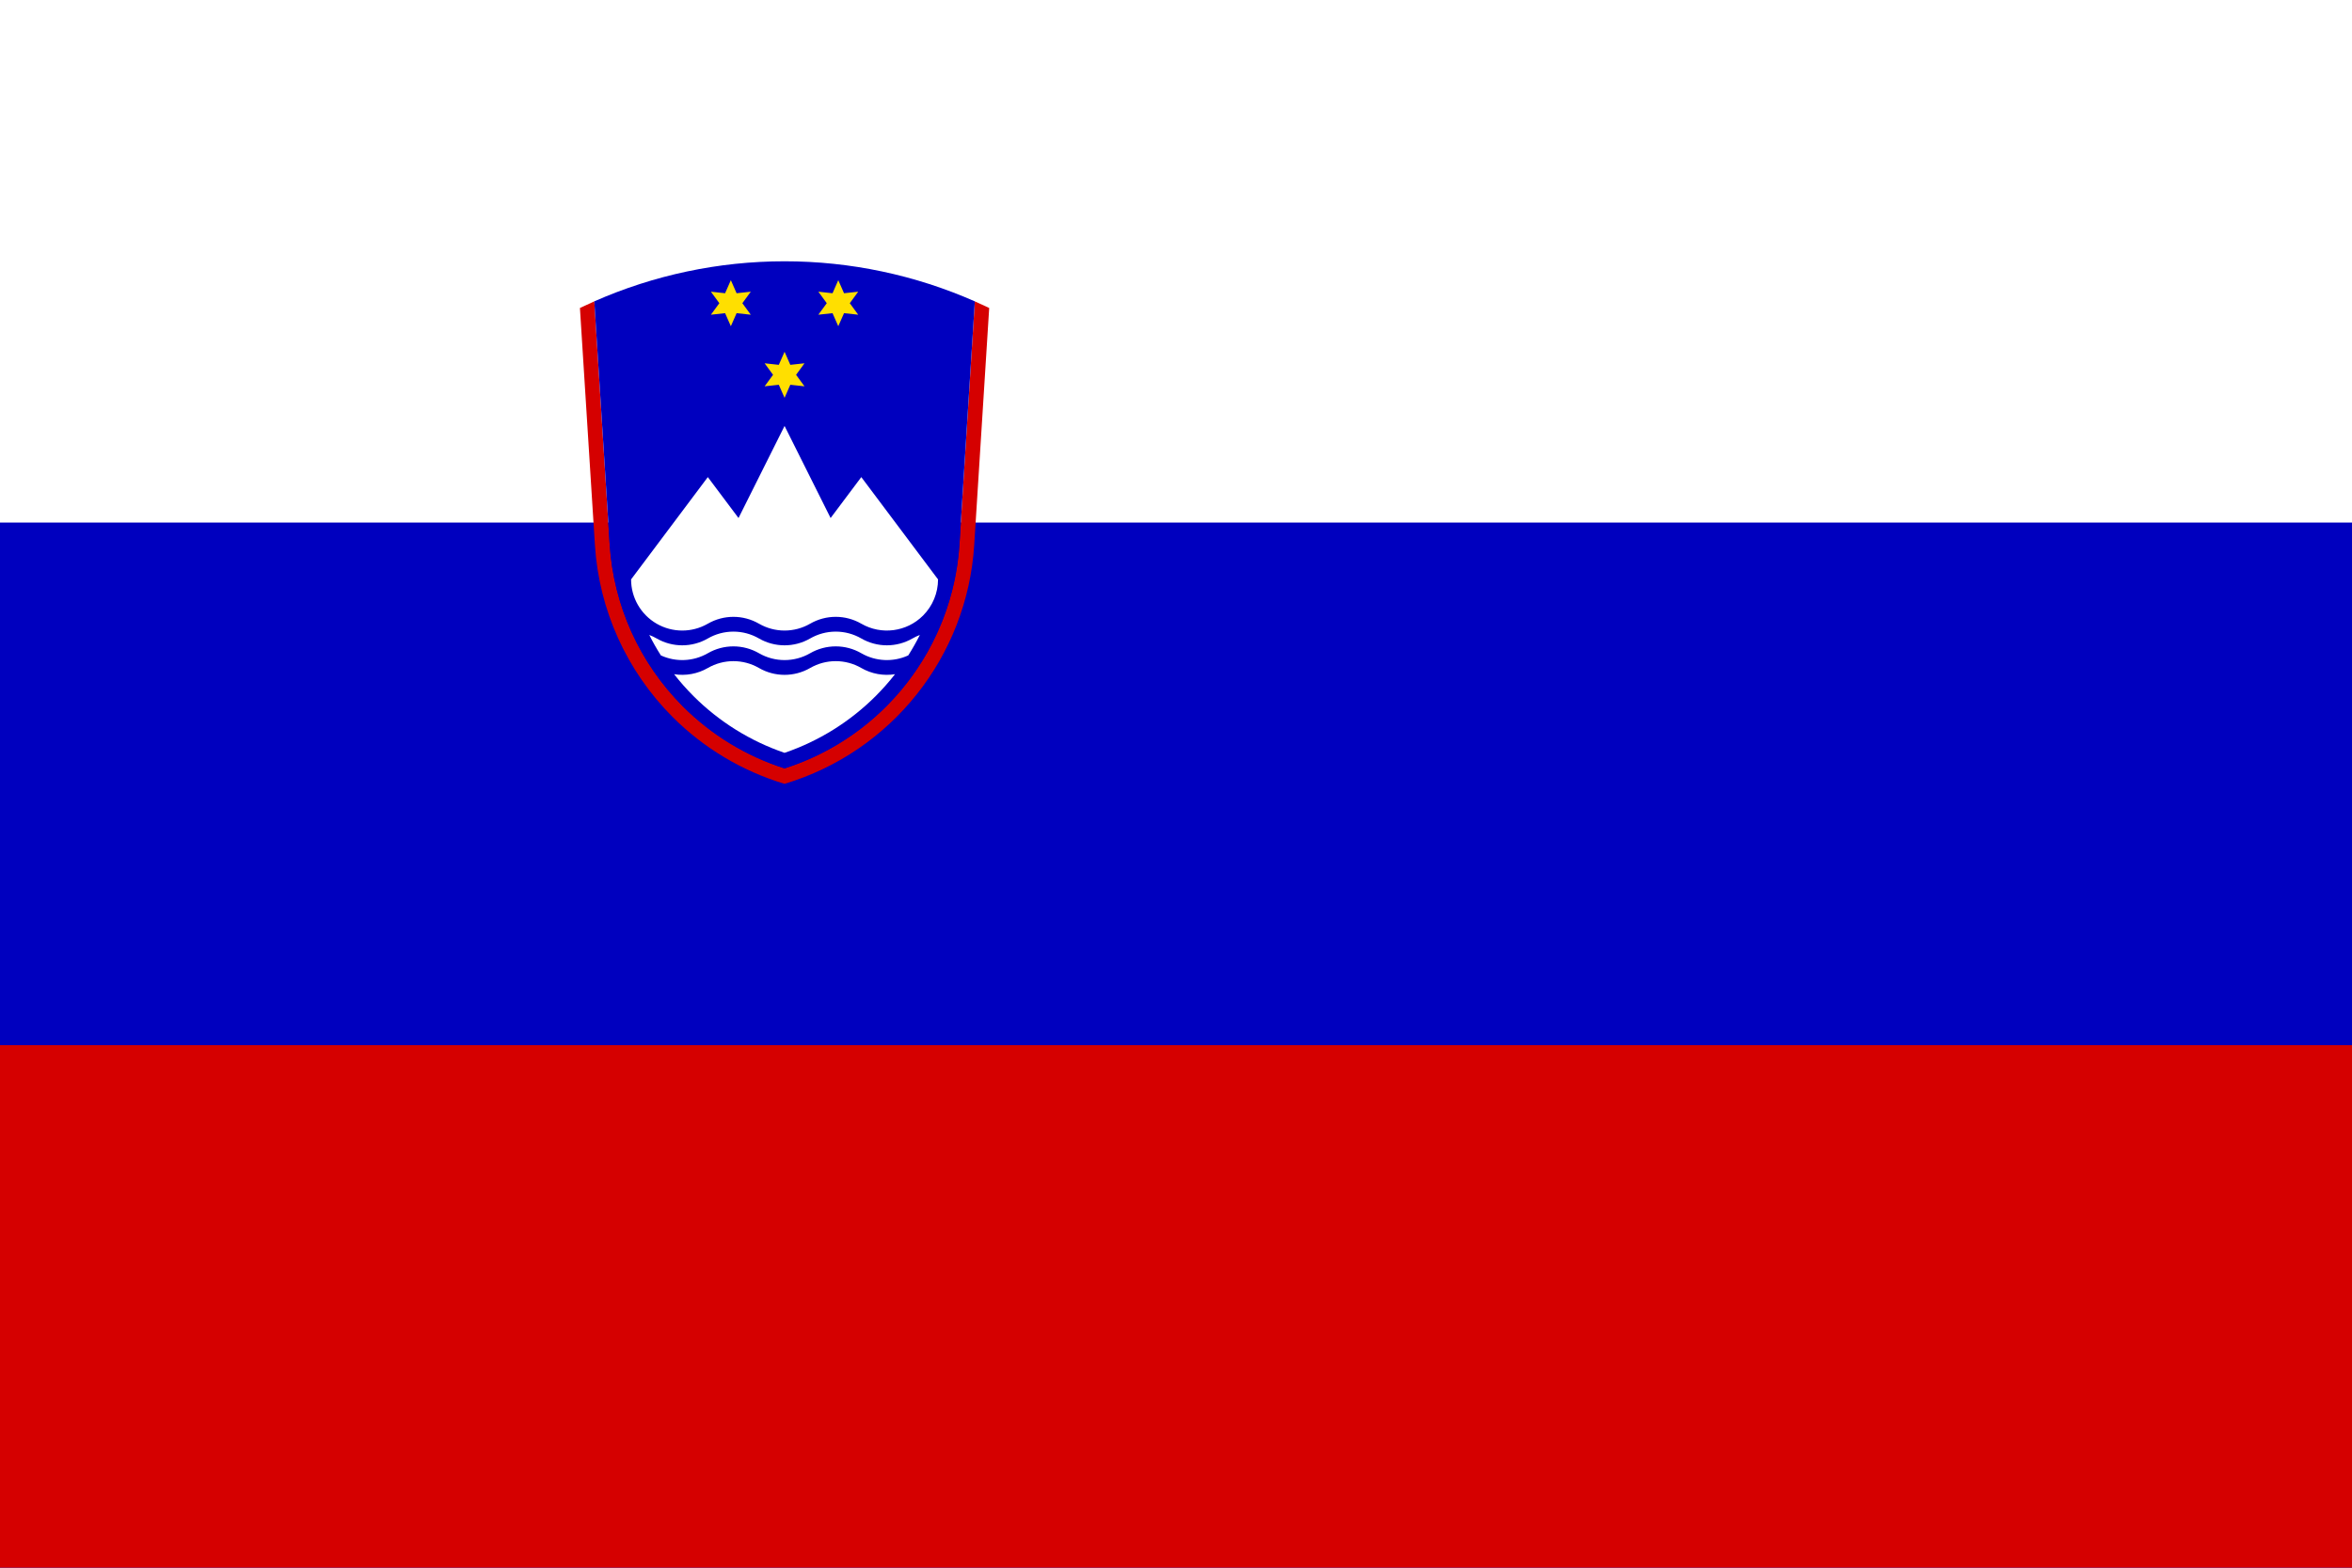
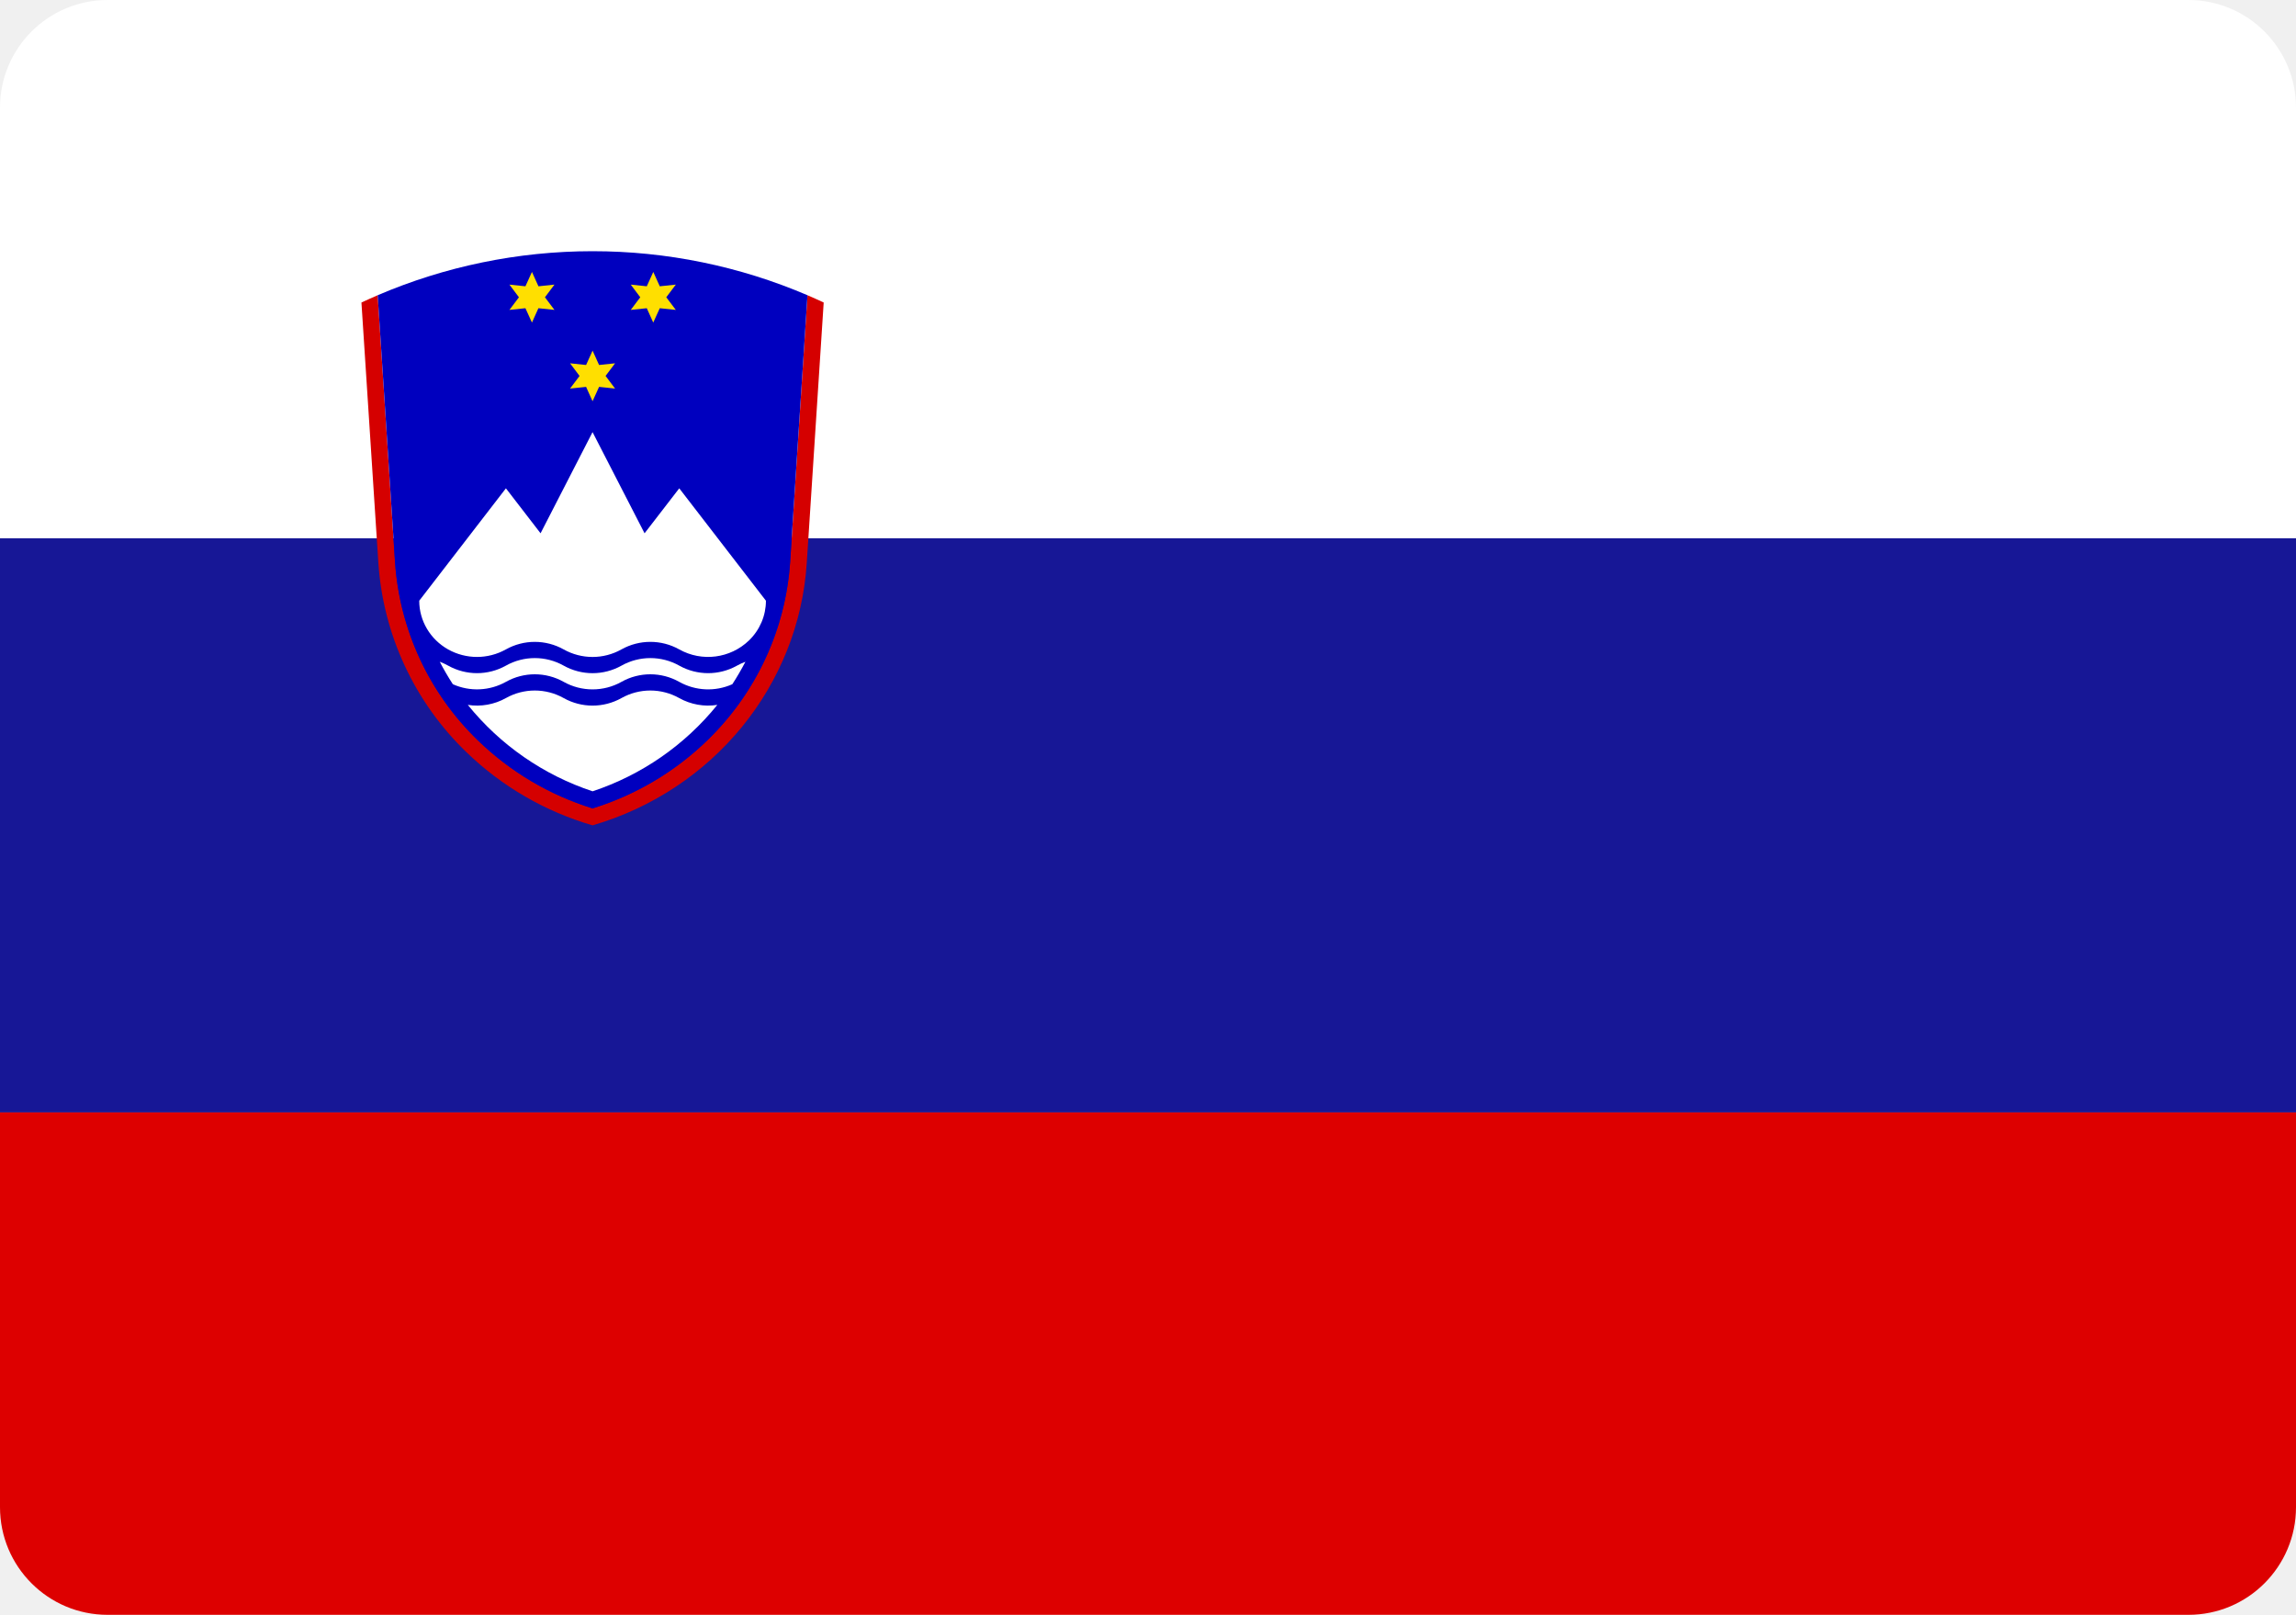
- <svg xmlns="http://www.w3.org/2000/svg" viewBox="0 0 900 600">
-   <path d="M0 0h1200v600H0z" fill="#fff" />
-   <path d="M0 200h1200v400H0z" fill="#0000bf" />
-   <path d="M0 400h1200v200H0zM227.415 115.337c-1.848.815-3.683 1.66-5.503 2.537l5.735 90.743a102.135 102.135 0 0 0 29.713 65.78A102.13 102.13 0 0 0 300.215 300h.001a102.134 102.134 0 0 0 72.568-91.383l5.735-90.743a180.92 180.92 0 0 0-5.503-2.537h.001l-5.87 92.891a96.487 96.487 0 0 1-66.93 85.856h-.002a96.47 96.47 0 0 1-38.858-23.684 96.48 96.48 0 0 1-28.072-62.172l-5.87-92.891h.001" fill="#d50000" />
-   <path d="M373.017 115.337A180.423 180.423 0 0 0 300.216 100c-25.315 0-50.08 5.319-72.803 15.337l5.872 92.891a96.48 96.48 0 0 0 28.071 62.172 96.48 96.48 0 0 0 38.858 23.684h.002a96.463 96.463 0 0 0 38.858-23.684 96.473 96.473 0 0 0 28.071-62.172" fill="#0000bf" />
-   <g fill="#ffdf00">
-     <path d="M304.62 143.45l3.225-4.405-5.428.59-2.201-4.994-2.203 4.995-5.427-.59 3.225 4.404-3.225 4.405 5.427-.59 2.203 4.994 2.201-4.995 5.428.59M284.065 116.044l3.225-4.405-5.427.59-2.202-4.994-2.202 4.995-5.427-.59 3.224 4.404-3.224 4.404 5.427-.59 2.202 4.995 2.202-4.995 5.427.59M325.174 116.044l3.224-4.405-5.426.59-2.203-4.994-2.202 4.995-5.426-.59 3.224 4.404-3.224 4.404 5.426-.59 2.202 4.995 2.203-4.995 5.426.59" />
-   </g>
-   <g fill="#fff">
-     <path d="M358.944 221.754l-29.365-39.152-11.746 15.661-17.618-35.237-17.618 35.237-11.746-15.661-29.364 39.152a19.575 19.575 0 0 0 29.365 16.952l-.005.003a19.581 19.581 0 0 1 19.579-.003 19.578 19.578 0 0 0 9.79 2.624h-.003c3.408 0 6.788-.89 9.79-2.624a19.575 19.575 0 0 1 19.579.003c.02.011-.023-.014-.004-.003a19.574 19.574 0 0 0 23.631-3.11 19.575 19.575 0 0 0 5.734-13.842" />
-     <path d="M248.443 243.012a90.792 90.792 0 0 0 4.439 7.827v.002a19.58 19.58 0 0 0 17.972-.833c.02-.011-.023.014-.004.003a19.56 19.56 0 0 1 9.79-2.624h-.003a19.55 19.55 0 0 1 9.79 2.624 19.583 19.583 0 0 0 19.58-.003l-.005.003a19.557 19.557 0 0 1 9.79-2.624h-.003a19.548 19.548 0 0 1 9.79 2.624 19.582 19.582 0 0 0 17.97.83 91.034 91.034 0 0 0 4.44-7.828c0-.001 0 0 0 0-.978.372-1.926.822-2.835 1.347l.005-.003a19.576 19.576 0 0 1-19.58.001 19.575 19.575 0 0 0-9.79-2.621h.004c-3.468 0-6.84.92-9.79 2.623-.019.011.024-.014.004-.002a19.57 19.57 0 0 1-19.579.003 19.578 19.578 0 0 0-9.79-2.624h.002c-3.467 0-6.839.92-9.79 2.625l.005-.003a19.575 19.575 0 0 1-19.579.001 19.606 19.606 0 0 0-2.832-1.344s0-.002 0 0" />
-     <path d="M342.479 258.035a90.945 90.945 0 0 1-7.401 8.369 90.851 90.851 0 0 1-34.863 21.73 90.837 90.837 0 0 1-34.864-21.73 91.04 91.04 0 0 1-7.4-8.37 19.595 19.595 0 0 0 12.903-2.374c.019-.011-.024.014-.004.003a19.56 19.56 0 0 1 9.789-2.624h-.002a19.563 19.563 0 0 1 9.79 2.622 19.576 19.576 0 0 0 19.58-.001l-.005.003a19.556 19.556 0 0 1 9.789-2.624h-.002a19.564 19.564 0 0 1 9.79 2.622 19.568 19.568 0 0 0 12.9 2.373c.002 0 0 0-.001.001" />
+ <svg xmlns="http://www.w3.org/2000/svg" viewBox="0 0 64 45">
+   <g fill="none" fill-rule="evenodd">
+     <path d="M3 0h58a3 3 0 013 3v12H0V3a3 3 0 013-3z" fill="#FFF" />
+     <path fill="#171796" d="M0 15h64v16H0z" />
+     <path d="M0 31h64v11a3 3 0 01-3 3H3a3 3 0 01-3-3V31z" fill="#D00" />
+     <g fill-rule="nonzero">
+       <path d="M10.528 8.227c-.152.065-.303.133-.453.203l.472 7.26a8.071 8.071 0 002.445 5.262A8.453 8.453 0 0016.518 23c3.367-.983 5.749-3.9 5.97-7.31l.472-7.26c-.15-.07-.3-.138-.452-.203l-.483 7.431c-.205 3.174-2.392 5.9-5.507 6.869a7.98 7.98 0 01-3.197-1.895 7.624 7.624 0 01-2.31-4.974l-.483-7.431" fill="#D50000" />
+       <path d="M22.508 8.227A15.208 15.208 0 0016.518 7c-2.083 0-4.12.426-5.99 1.227l.483 7.431a7.624 7.624 0 002.31 4.974 7.98 7.98 0 003.197 1.895 7.98 7.98 0 003.197-1.895 7.624 7.624 0 002.31-4.974" fill="#0000BF" />
+       <path d="M16.88 10.476l.265-.352-.446.047-.181-.4-.181.4-.447-.047.265.352-.265.352.447-.047.18.4.182-.4.446.047M15.19 8.284l.265-.353-.446.047-.181-.4-.182.4-.446-.047.265.353-.265.352.446-.047.182.4.18-.4.447.047m3.117-.352l.266-.353-.447.047-.181-.4-.181.4-.447-.047.265.353-.265.352.447-.047.18.4.182-.4.447.047" fill="#FFDF00" />
+       <g fill="#FFF">
+         <path d="M21.35 16.74l-2.416-3.132-.967 1.253-1.45-2.819-1.449 2.819-.966-1.253-2.416 3.132c0 .56.307 1.077.805 1.357a1.65 1.65 0 001.61 0 1.65 1.65 0 011.611 0 1.646 1.646 0 001.61 0 1.65 1.65 0 011.612 0c.002 0-.002-.001 0 0a1.645 1.645 0 001.944-.25c.302-.293.472-.691.472-1.107" />
+         <path d="M12.258 18.441c.111.214.233.423.365.626a1.652 1.652 0 001.479-.066c.002-.001-.002 0 0 0a1.644 1.644 0 011.61 0c.499.28 1.113.28 1.611 0a1.644 1.644 0 011.61 0 1.652 1.652 0 001.48.066c.132-.202.253-.411.365-.626-.08.03-.159.066-.234.108a1.65 1.65 0 01-1.61 0 1.646 1.646 0 00-1.61 0c-.003 0 .001-.001 0 0a1.65 1.65 0 01-1.612 0 1.645 1.645 0 00-1.61 0 1.65 1.65 0 01-1.61 0 1.63 1.63 0 00-.234-.108" />
+         <path d="M19.995 19.643a7.51 7.51 0 01-3.477 2.408 7.509 7.509 0 01-3.478-2.408c.366.057.741-.01 1.062-.19.001-.001-.002 0 0 0a1.645 1.645 0 011.61 0 1.65 1.65 0 001.611 0 1.645 1.645 0 011.61 0c.322.18.696.247 1.062.19" />
+       </g>
+     </g>
  </g>
</svg>
